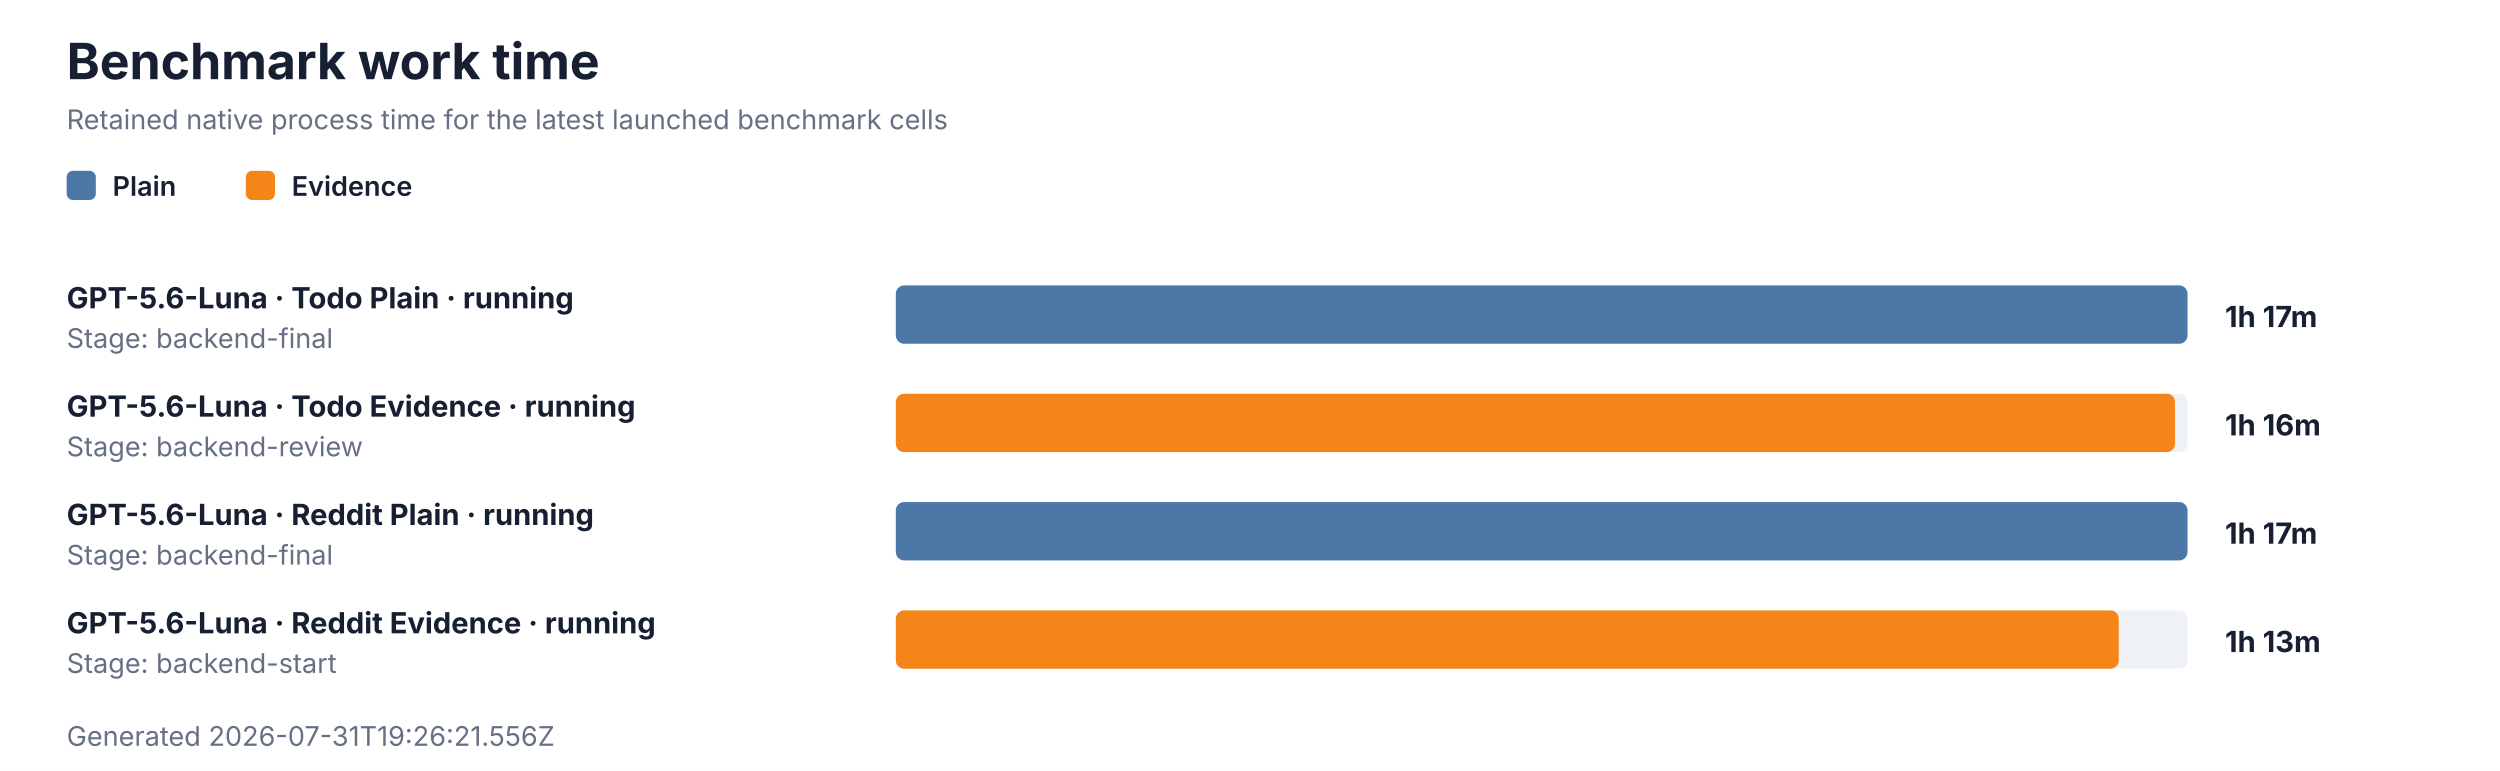
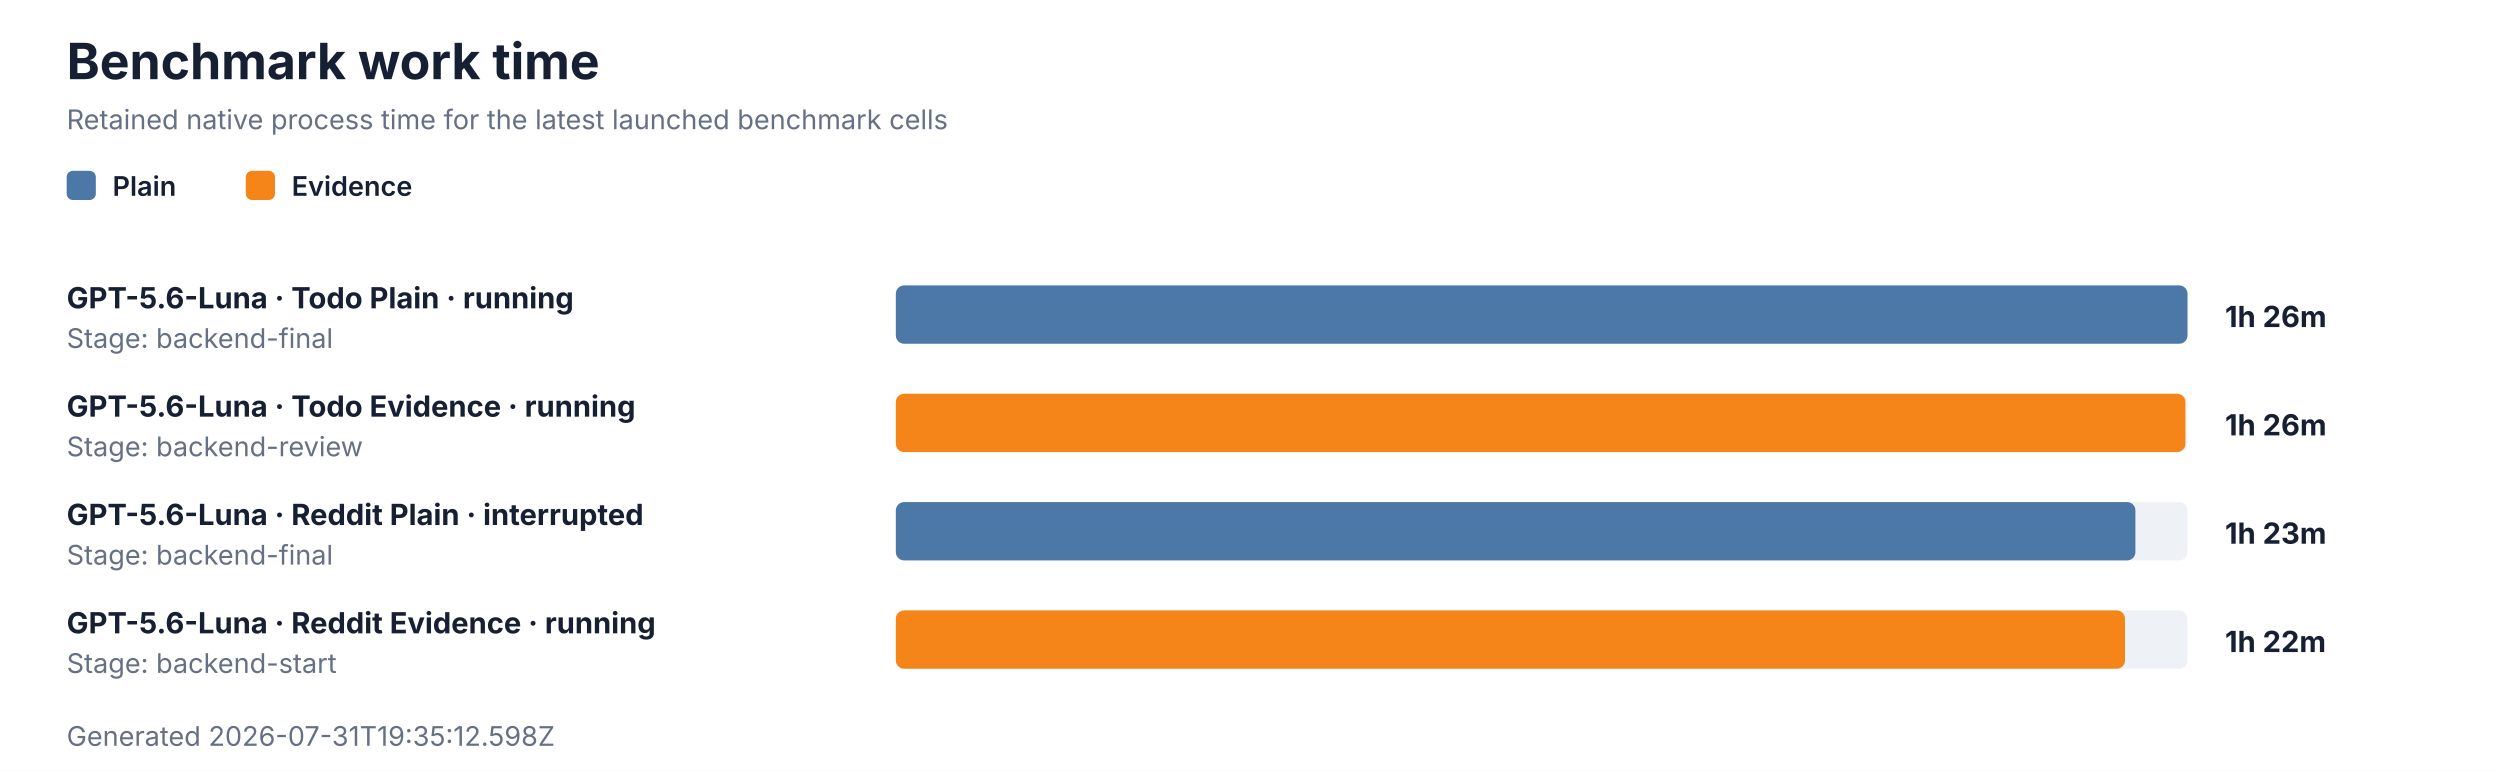
<svg xmlns="http://www.w3.org/2000/svg" role="img" aria-labelledby="title description" viewBox="0 0 1200 370" width="1200" height="370">
  <style>
  text { font-family: Inter, ui-sans-serif, system-ui, -apple-system, BlinkMacSystemFont, 'Segoe UI', sans-serif; fill: #172033; }
  .title { font-size: 24px; font-weight: 700; }
  .subtitle, .stage, .generated { font-size: 13px; fill: #667085; }
  .label { font-size: 14px; font-weight: 650; }
  .value { font-size: 14px; font-weight: 700; }
  .legend { font-size: 13px; font-weight: 600; }
  .empty { font-size: 15px; fill: #667085; }
  .track { fill: #eef1f6; }
</style>
  <rect width="1200" height="370" fill="#ffffff" />
  <text x="32" y="38" class="title">Benchmark work time</text>
  <text x="32" y="62" class="subtitle">Retained native process time for the latest launched benchmark cells</text>
  <rect x="32" y="82" width="14" height="14" rx="3" fill="#4c78a8" />
  <text x="54" y="94" class="legend">Plain</text>
  <rect x="118" y="82" width="14" height="14" rx="3" fill="#f58518" />
  <text x="140" y="94" class="legend">Evidence</text>
  <text x="32" y="148" class="label">GPT-5.6-Luna · Todo Plain · running</text>
  <text x="32" y="167" class="stage">Stage: backend-final</text>
  <rect x="430" y="137" width="620" height="28" rx="4" class="track" />
  <rect x="430" y="137" width="620" height="28" rx="4" fill="#4c78a8" />
-   <text x="1068" y="157" class="value">1h 17m</text>
+   <text x="1068" y="157" class="value">1h 26m</text>
  <text x="32" y="200" class="label">GPT-5.6-Luna · Todo Evidence · running</text>
  <text x="32" y="219" class="stage">Stage: backend-review</text>
  <rect x="430" y="189" width="620" height="28" rx="4" class="track" />
-   <rect x="430" y="189" width="614" height="28" rx="4" fill="#f58518" />
-   <text x="1068" y="209" class="value">1h 16m</text>
-   <text x="32" y="252" class="label">GPT-5.6-Luna · Reddit Plain · running</text>
+   <rect x="430" y="189" width="619" height="28" rx="4" fill="#f58518" />
+   <text x="1068" y="209" class="value">1h 26m</text>
+   <text x="32" y="252" class="label">GPT-5.6-Luna · Reddit Plain · interrupted</text>
  <text x="32" y="271" class="stage">Stage: backend-final</text>
  <rect x="430" y="241" width="620" height="28" rx="4" class="track" />
-   <rect x="430" y="241" width="620" height="28" rx="4" fill="#4c78a8" />
-   <text x="1068" y="261" class="value">1h 17m</text>
+   <rect x="430" y="241" width="595" height="28" rx="4" fill="#4c78a8" />
+   <text x="1068" y="261" class="value">1h 23m</text>
  <text x="32" y="304" class="label">GPT-5.6-Luna · Reddit Evidence · running</text>
  <text x="32" y="323" class="stage">Stage: backend-start</text>
  <rect x="430" y="293" width="620" height="28" rx="4" class="track" />
-   <rect x="430" y="293" width="587" height="28" rx="4" fill="#f58518" />
-   <text x="1068" y="313" class="value">1h 13m</text>
-   <text x="32" y="358" class="generated">Generated 2026-07-31T19:26:21.556Z</text>
+   <rect x="430" y="293" width="590" height="28" rx="4" fill="#f58518" />
+   <text x="1068" y="313" class="value">1h 22m</text>
+   <text x="32" y="358" class="generated">Generated 2026-07-31T19:35:12.598Z</text>
</svg>
